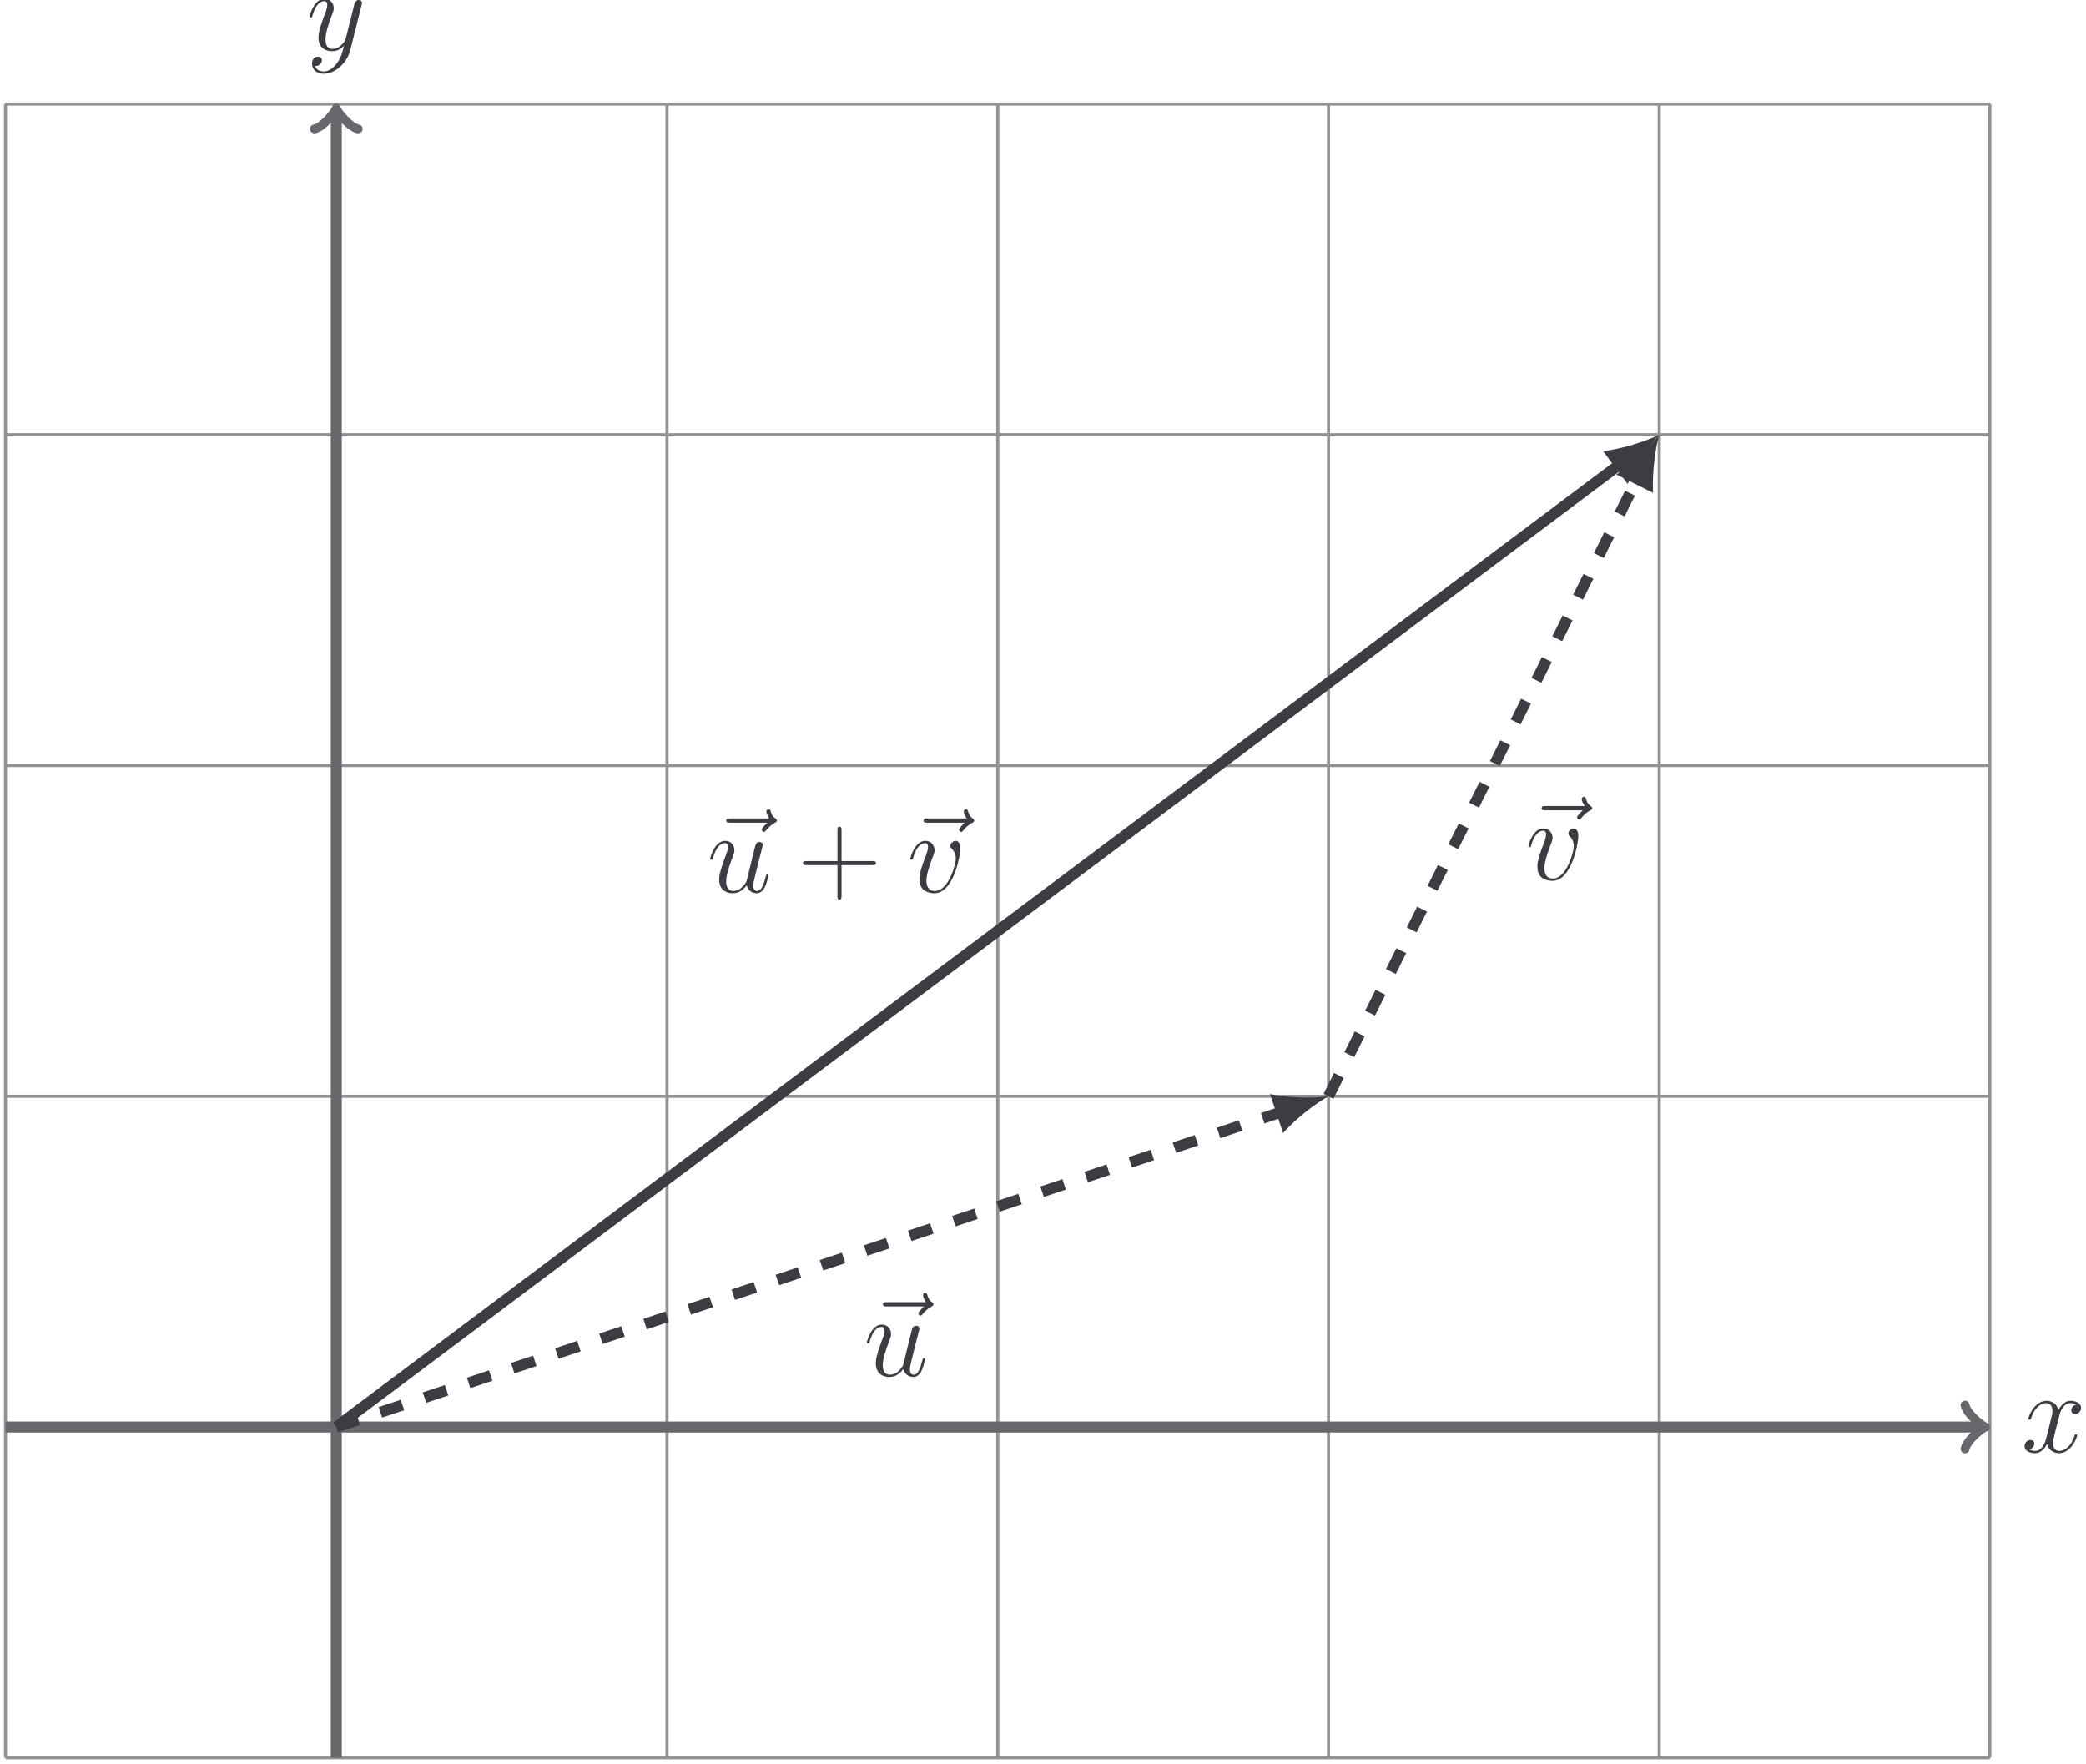
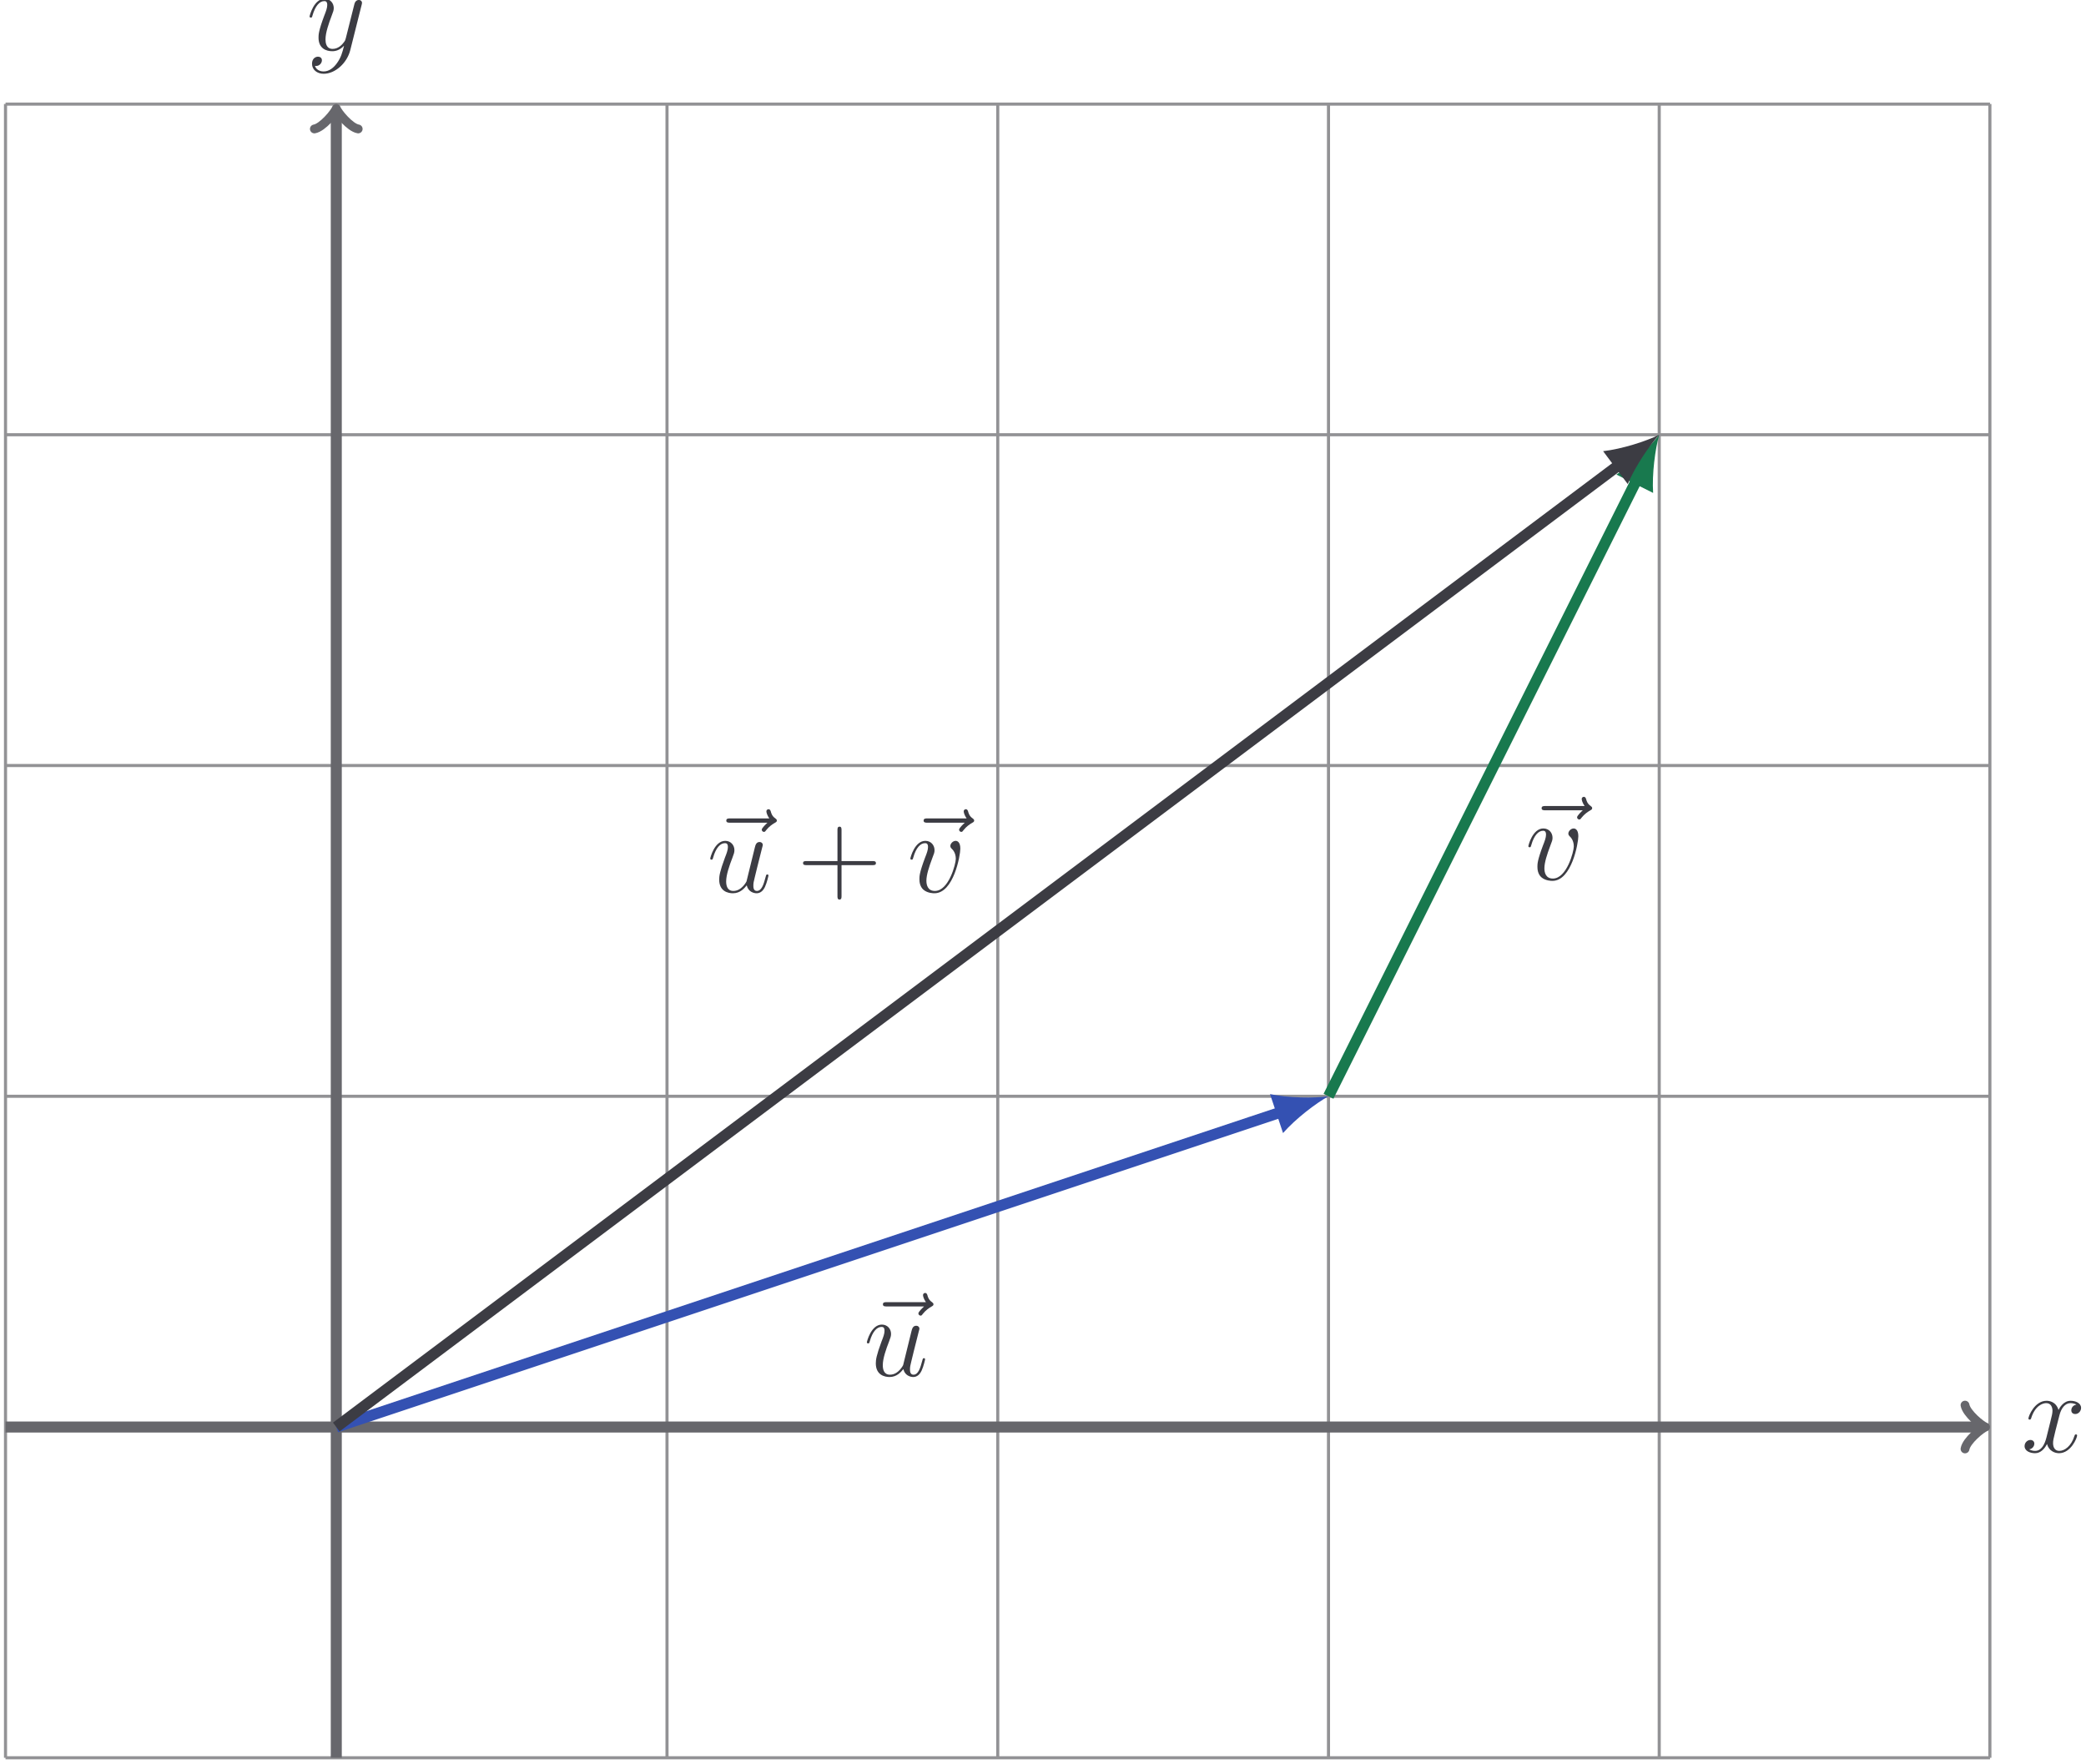
<svg xmlns="http://www.w3.org/2000/svg" xmlns:xlink="http://www.w3.org/1999/xlink" version="1.1" width="268.176pt" height="226.679pt" viewBox="-67.021 -63.7 268.176 226.679">
  <defs>
    <path id="g1-43" d="M10.057-3.721C10.057-3.99 9.818-3.99 9.594-3.99H5.634V-7.95C5.634-8.159 5.634-8.413 5.38-8.413C5.111-8.413 5.111-8.174 5.111-7.95V-3.99H1.151C.941-3.99 .687-3.99 .687-3.736C.687-3.467 .927-3.467 1.151-3.467H5.111V.493C5.111 .702 5.111 .956 5.365 .956C5.634 .956 5.634 .717 5.634 .493V-3.467H9.594C9.803-3.467 10.057-3.467 10.057-3.721Z" />
    <path id="g0-117" d="M7.89-2.137C7.89-2.212 7.831-2.271 7.741-2.271C7.606-2.271 7.592-2.197 7.532-1.973C7.263-.941 6.994-.149 6.396-.149C5.948-.149 5.948-.643 5.948-.837C5.948-1.181 5.993-1.33 6.142-1.958L6.441-3.183L7.054-5.619C7.158-5.993 7.158-6.022 7.158-6.067C7.158-6.291 6.979-6.441 6.755-6.441C6.321-6.441 6.217-6.067 6.127-5.694L5.066-1.375C5.066-1.375 4.468-.149 3.377-.149C2.6-.149 2.451-.822 2.451-1.375C2.451-2.227 2.869-3.422 3.258-4.423C3.437-4.902 3.512-5.096 3.512-5.395C3.512-6.037 3.049-6.59 2.331-6.59C.956-6.59 .403-4.423 .403-4.304C.403-4.244 .463-4.169 .568-4.169C.702-4.169 .717-4.229 .777-4.438C1.136-5.724 1.719-6.291 2.286-6.291C2.436-6.291 2.675-6.276 2.675-5.798C2.675-5.41 2.511-4.976 2.286-4.408C1.629-2.63 1.554-2.062 1.554-1.614C1.554-.09 2.705 .149 3.318 .149C4.274 .149 4.797-.508 5.096-.867C5.29-.03 6.007 .149 6.366 .149C6.844 .149 7.203-.164 7.442-.672C7.696-1.21 7.89-2.092 7.89-2.137Z" />
    <path id="g0-118" d="M6.829-5.589C6.829-6.531 6.351-6.59 6.232-6.59C5.873-6.59 5.544-6.232 5.544-5.933C5.544-5.753 5.649-5.649 5.709-5.589C5.858-5.455 6.247-5.051 6.247-4.274C6.247-3.646 5.35-.149 3.557-.149C2.645-.149 2.466-.912 2.466-1.465C2.466-2.212 2.809-3.258 3.213-4.334C3.452-4.946 3.512-5.096 3.512-5.395C3.512-6.022 3.064-6.59 2.331-6.59C.956-6.59 .403-4.423 .403-4.304C.403-4.244 .463-4.169 .568-4.169C.702-4.169 .717-4.229 .777-4.438C1.136-5.724 1.719-6.291 2.286-6.291C2.421-6.291 2.675-6.291 2.675-5.798C2.675-5.41 2.511-4.976 2.286-4.408C1.569-2.496 1.569-2.032 1.569-1.674C1.569-1.345 1.614-.732 2.077-.314C2.615 .149 3.362 .149 3.497 .149C5.978 .149 6.829-4.737 6.829-5.589Z" />
    <path id="g0-120" d="M7.173-2.137C7.173-2.212 7.113-2.271 7.024-2.271C6.889-2.271 6.874-2.197 6.829-2.077C6.426-.762 5.559-.149 4.887-.149C4.364-.149 4.08-.538 4.08-1.151C4.08-1.479 4.139-1.719 4.379-2.705L4.902-4.737C5.126-5.634 5.634-6.291 6.321-6.291C6.321-6.291 6.77-6.291 7.083-6.097C6.605-6.007 6.426-5.649 6.426-5.365C6.426-5.006 6.71-4.887 6.919-4.887C7.367-4.887 7.681-5.275 7.681-5.679C7.681-6.306 6.964-6.59 6.336-6.59C5.425-6.59 4.917-5.694 4.782-5.41C4.438-6.531 3.512-6.59 3.243-6.59C1.719-6.59 .912-4.633 .912-4.304C.912-4.244 .971-4.169 1.076-4.169C1.196-4.169 1.225-4.259 1.255-4.319C1.763-5.978 2.765-6.291 3.198-6.291C3.87-6.291 4.005-5.664 4.005-5.305C4.005-4.976 3.915-4.633 3.736-3.915L3.228-1.868C3.004-.971 2.57-.149 1.778-.149C1.704-.149 1.33-.149 1.016-.344C1.554-.448 1.674-.897 1.674-1.076C1.674-1.375 1.45-1.554 1.166-1.554C.807-1.554 .418-1.24 .418-.762C.418-.134 1.121 .149 1.763 .149C2.481 .149 2.989-.418 3.303-1.031C3.542-.149 4.289 .149 4.842 .149C6.366 .149 7.173-1.808 7.173-2.137Z" />
    <path id="g0-121" d="M7.098-5.813C7.113-5.888 7.143-5.978 7.143-6.067C7.143-6.291 6.964-6.441 6.74-6.441C6.605-6.441 6.291-6.381 6.172-5.933L5.066-1.539C4.991-1.27 4.991-1.24 4.872-1.076C4.573-.658 4.08-.149 3.362-.149C2.526-.149 2.451-.971 2.451-1.375C2.451-2.227 2.854-3.377 3.258-4.453C3.422-4.887 3.512-5.096 3.512-5.395C3.512-6.022 3.064-6.59 2.331-6.59C.956-6.59 .403-4.423 .403-4.304C.403-4.244 .463-4.169 .568-4.169C.702-4.169 .717-4.229 .777-4.438C1.136-5.694 1.704-6.291 2.286-6.291C2.421-6.291 2.675-6.291 2.675-5.798C2.675-5.41 2.511-4.976 2.286-4.408C1.554-2.451 1.554-1.958 1.554-1.599C1.554-.179 2.57 .149 3.318 .149C3.751 .149 4.289 .015 4.812-.538L4.827-.523C4.603 .359 4.453 .941 3.93 1.674C3.527 2.242 2.944 2.75 2.212 2.75C2.032 2.75 1.315 2.72 1.091 2.032C1.136 2.047 1.24 2.047 1.24 2.047C1.689 2.047 1.988 1.659 1.988 1.315S1.704 .852 1.479 .852C1.24 .852 .717 1.031 .717 1.763C.717 2.526 1.36 3.049 2.212 3.049C3.706 3.049 5.215 1.674 5.634 .015L7.098-5.813Z" />
    <path id="g0-126" d="M9.205-9.205C9.205-9.34 9.086-9.415 8.996-9.489C8.578-9.773 8.473-10.177 8.428-10.356C8.384-10.476 8.339-10.655 8.13-10.655C8.04-10.655 7.861-10.595 7.861-10.371C7.861-10.237 7.95-9.878 8.234-9.474H3.213C2.959-9.474 2.705-9.474 2.705-9.191C2.705-8.922 2.974-8.922 3.213-8.922H7.995C7.816-8.757 7.263-8.234 7.263-8.025C7.263-7.875 7.397-7.741 7.547-7.741C7.681-7.741 7.741-7.831 7.846-7.98C8.204-8.428 8.608-8.712 8.951-8.907C9.101-8.996 9.205-9.041 9.205-9.205Z" />
  </defs>
  <g id="page1">
    <path d="M-66.312 162.269H188.813M-66.312 119.75H188.813M-66.312 77.231H188.813M-66.312 34.711H188.813M-66.312-7.813H188.813M-66.312-50.316H188.813M-66.312 162.269V-50.332M-23.789 162.269V-50.332M18.73 162.269V-50.332M61.25 162.269V-50.332M103.77 162.269V-50.332M146.289 162.269V-50.332M188.797 162.269V-50.332" stroke="#929295" fill="none" stroke-width=".399" />
    <path d="M-66.312 119.75H187.715" stroke="#67676c" fill="none" stroke-width="1.417" stroke-miterlimit="10" />
    <path d="M185.602 116.934C185.778 117.988 187.715 119.574 188.243 119.75C187.715 119.926 185.778 121.512 185.602 122.566" stroke="#67676c" fill="none" stroke-width="1.134" stroke-miterlimit="10" stroke-linecap="round" stroke-linejoin="round" />
    <g fill="#3c3c43" transform="matrix(1 0 0 1 216.6304 3.217)">
      <use x="-23.79" y="119.75" xlink:href="#g0-120" />
    </g>
    <path d="M-23.789 162.269V-49.234" stroke="#67676c" fill="none" stroke-width="1.417" stroke-miterlimit="10" />
    <path d="M-26.605-47.125C-25.551-47.301-23.965-49.234-23.789-49.766C-23.613-49.234-22.031-47.301-20.973-47.125" stroke="#67676c" fill="none" stroke-width="1.134" stroke-miterlimit="10" stroke-linecap="round" stroke-linejoin="round" />
    <g fill="#3c3c43" transform="matrix(1 0 0 1 -3.8354 -177.0158)">
      <use x="-23.79" y="119.75" xlink:href="#g0-121" />
    </g>
-     <path d="M-23.789 119.75L97.758 79.234" stroke="#3c3c43" fill="none" stroke-width="1.417" stroke-miterlimit="10" stroke-dasharray="2.989 2.989" />
-     <path d="M103.77 77.23C101.879 77.488 98.648 77.453 96.254 76.953L97.926 81.961C99.539 80.125 102.102 78.156 103.77 77.23" fill="#3c3c43" />
+     <path d="M-23.789 119.75L97.758 79.234" stroke="#3451b2" fill="none" stroke-width="1.417" stroke-miterlimit="10" />
+     <path d="M103.77 77.23C101.879 77.488 98.648 77.453 96.254 76.953L97.926 81.961C99.539 80.125 102.102 78.156 103.77 77.23" fill="#3451b2" />
    <g fill="#3c3c43" transform="matrix(1 0 0 1 67.8095 -6.579)">
      <use x="-24.027" y="119.75" xlink:href="#g0-126" />
      <use x="-23.79" y="119.75" xlink:href="#g0-117" />
    </g>
-     <path d="M103.77 77.231L143.457-2.145" stroke="#3c3c43" fill="none" stroke-width="1.417" stroke-miterlimit="10" stroke-dasharray="2.989 2.989" />
-     <path d="M146.29-7.813C145.137-6.289 142.829-4.031 140.782-2.695L145.504-.332C145.348-2.773 145.766-5.973 146.29-7.813" fill="#3c3c43" />
+     <path d="M103.77 77.231L143.457-2.145" stroke="#18794e" fill="none" stroke-width="1.417" stroke-miterlimit="10" />
+     <path d="M146.29-7.813C145.137-6.289 142.829-4.031 140.782-2.695L145.504-.332C145.348-2.773 145.766-5.973 146.29-7.813" fill="#18794e" />
    <g fill="#3c3c43" transform="matrix(1 0 0 1 152.8504 -70.3594)">
      <use x="-24.386" y="119.75" xlink:href="#g0-126" />
      <use x="-23.79" y="119.75" xlink:href="#g0-118" />
    </g>
    <path d="M-23.789 119.75L141.223-4.008" stroke="#3c3c43" fill="none" stroke-width="1.417" stroke-miterlimit="10" />
    <path d="M146.289-7.812C144.578-6.965 141.504-5.98 139.075-5.699L142.242-1.473C143.192-3.727 145-6.402 146.289-7.812" fill="#3c3c43" />
    <g fill="#3c3c43" transform="matrix(1 0 0 1 47.6734 -68.766)">
      <use x="-24.027" y="119.75" xlink:href="#g0-126" />
      <use x="-23.79" y="119.75" xlink:href="#g0-117" />
      <use x="-12.141" y="119.75" xlink:href="#g1-43" />
      <use x="1.341" y="119.75" xlink:href="#g0-126" />
      <use x="1.937" y="119.75" xlink:href="#g0-118" />
    </g>
  </g>
</svg>
